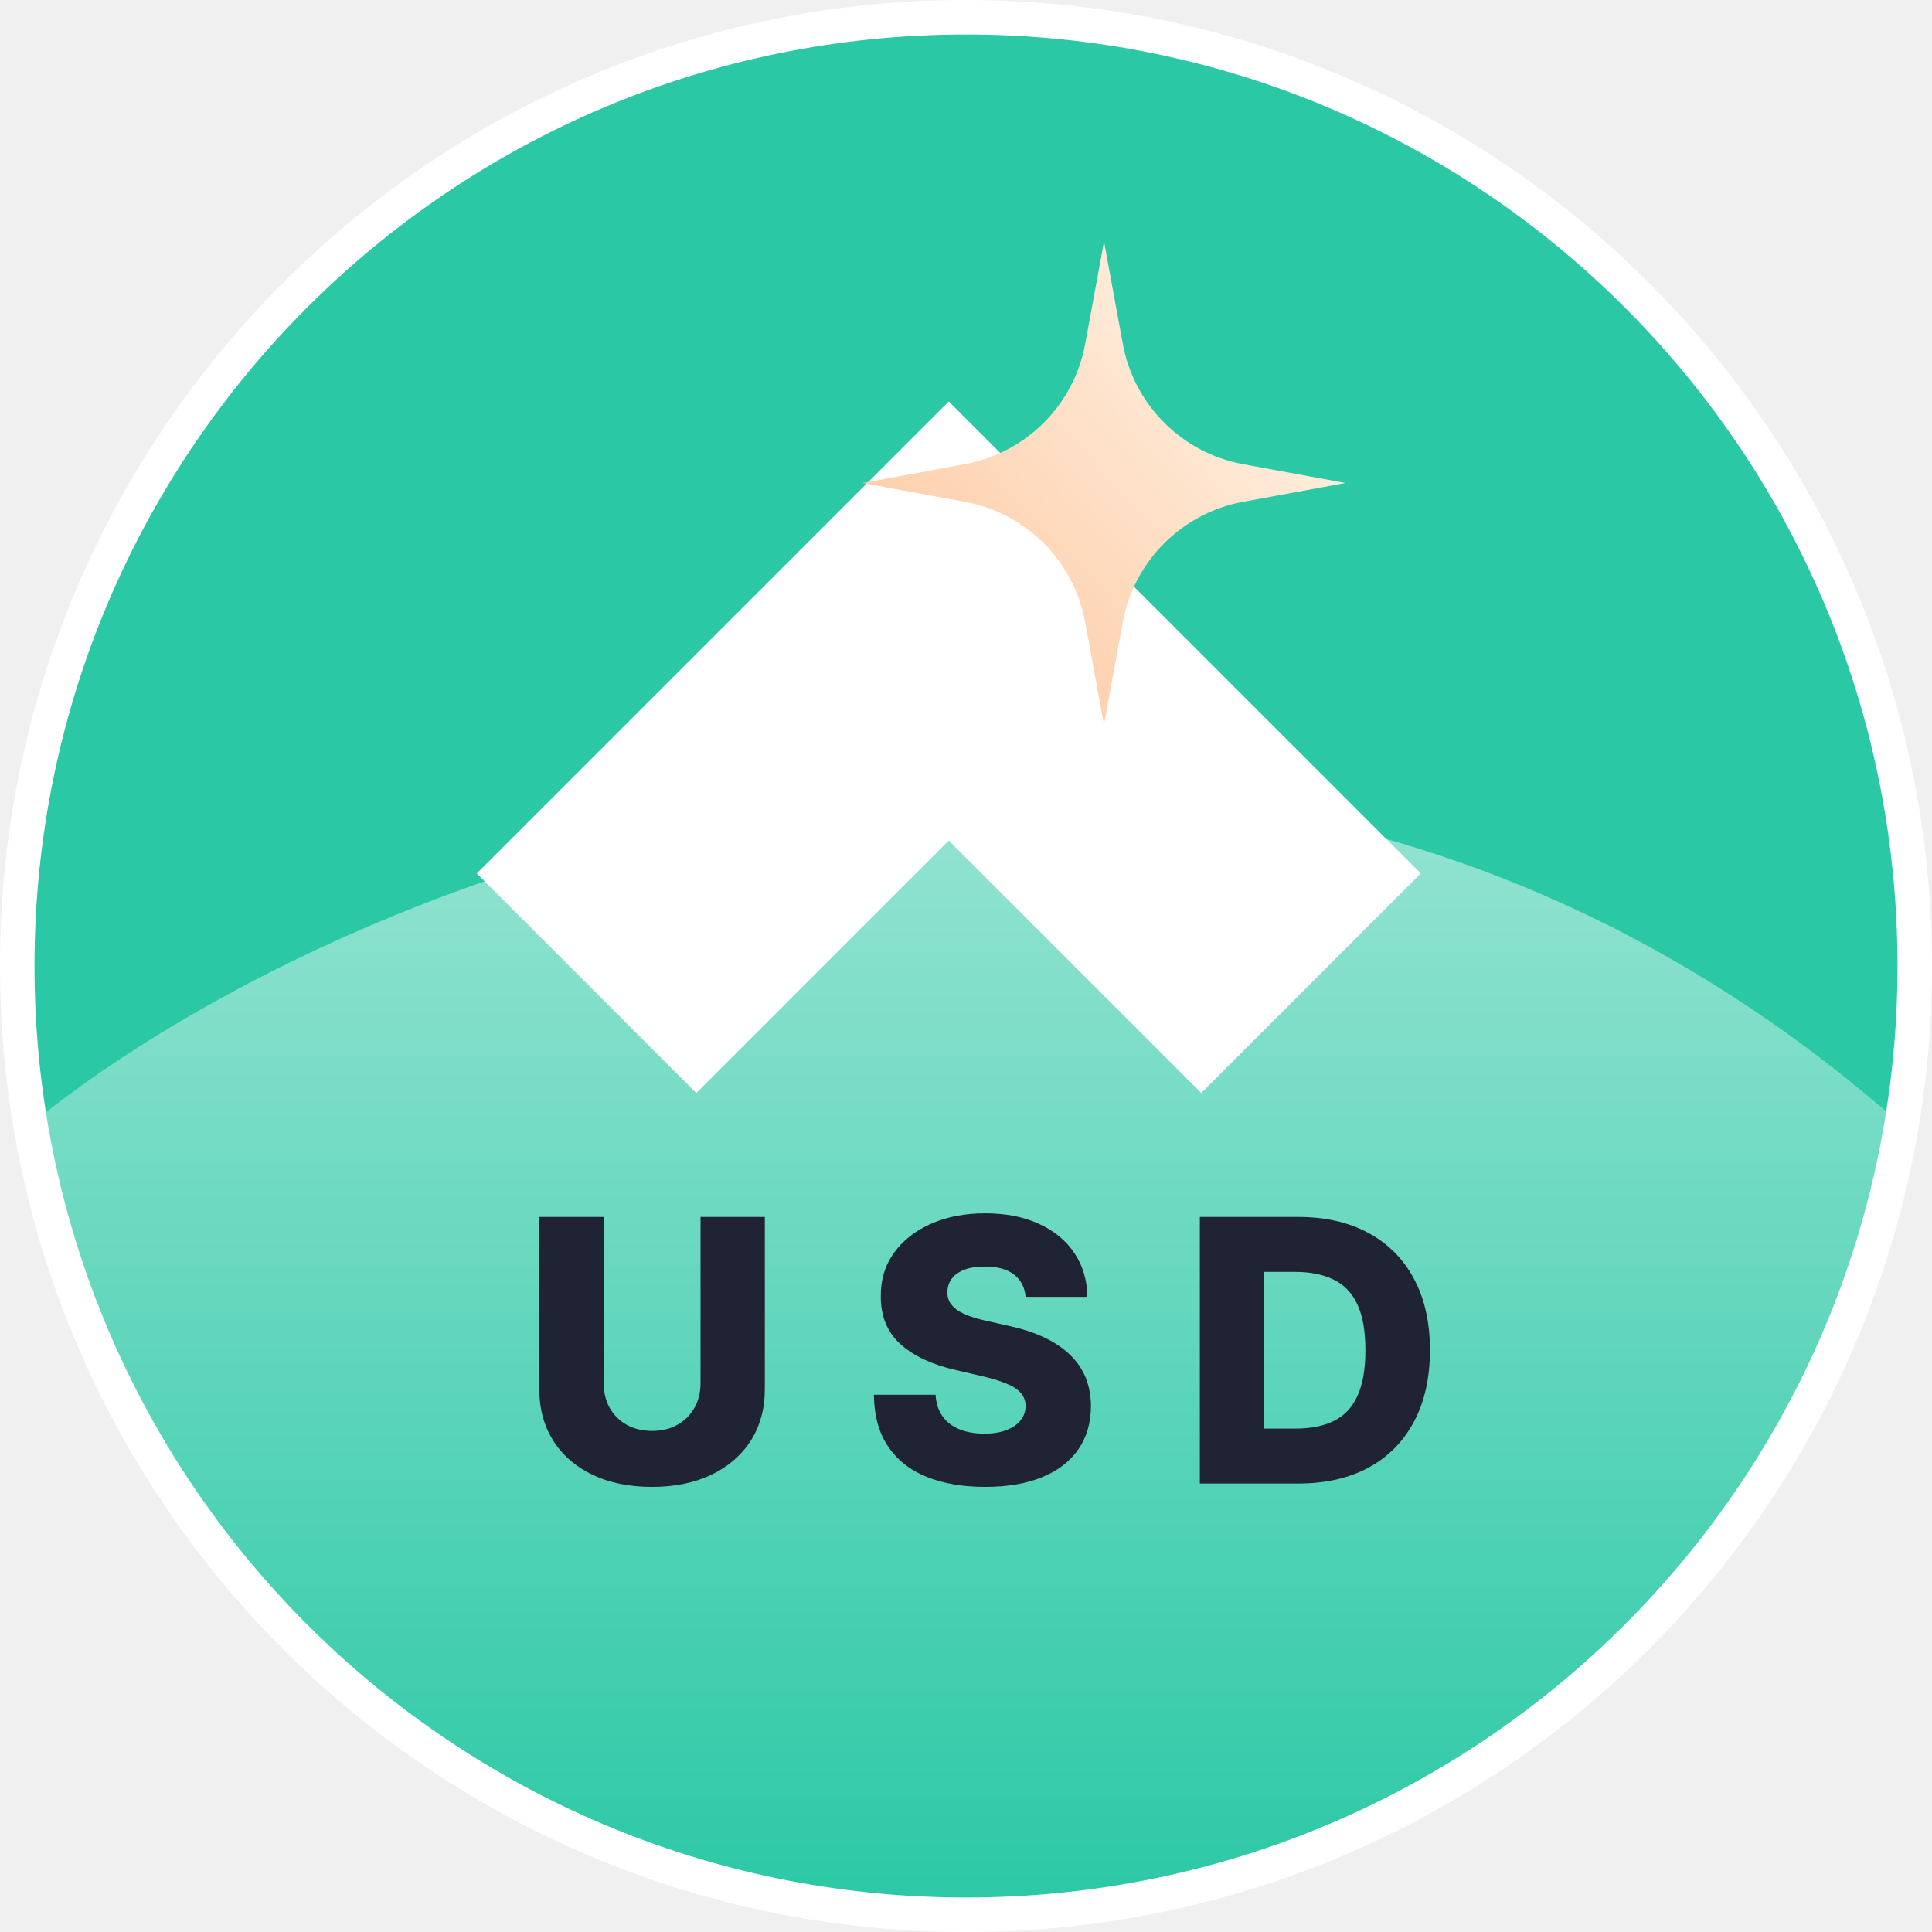
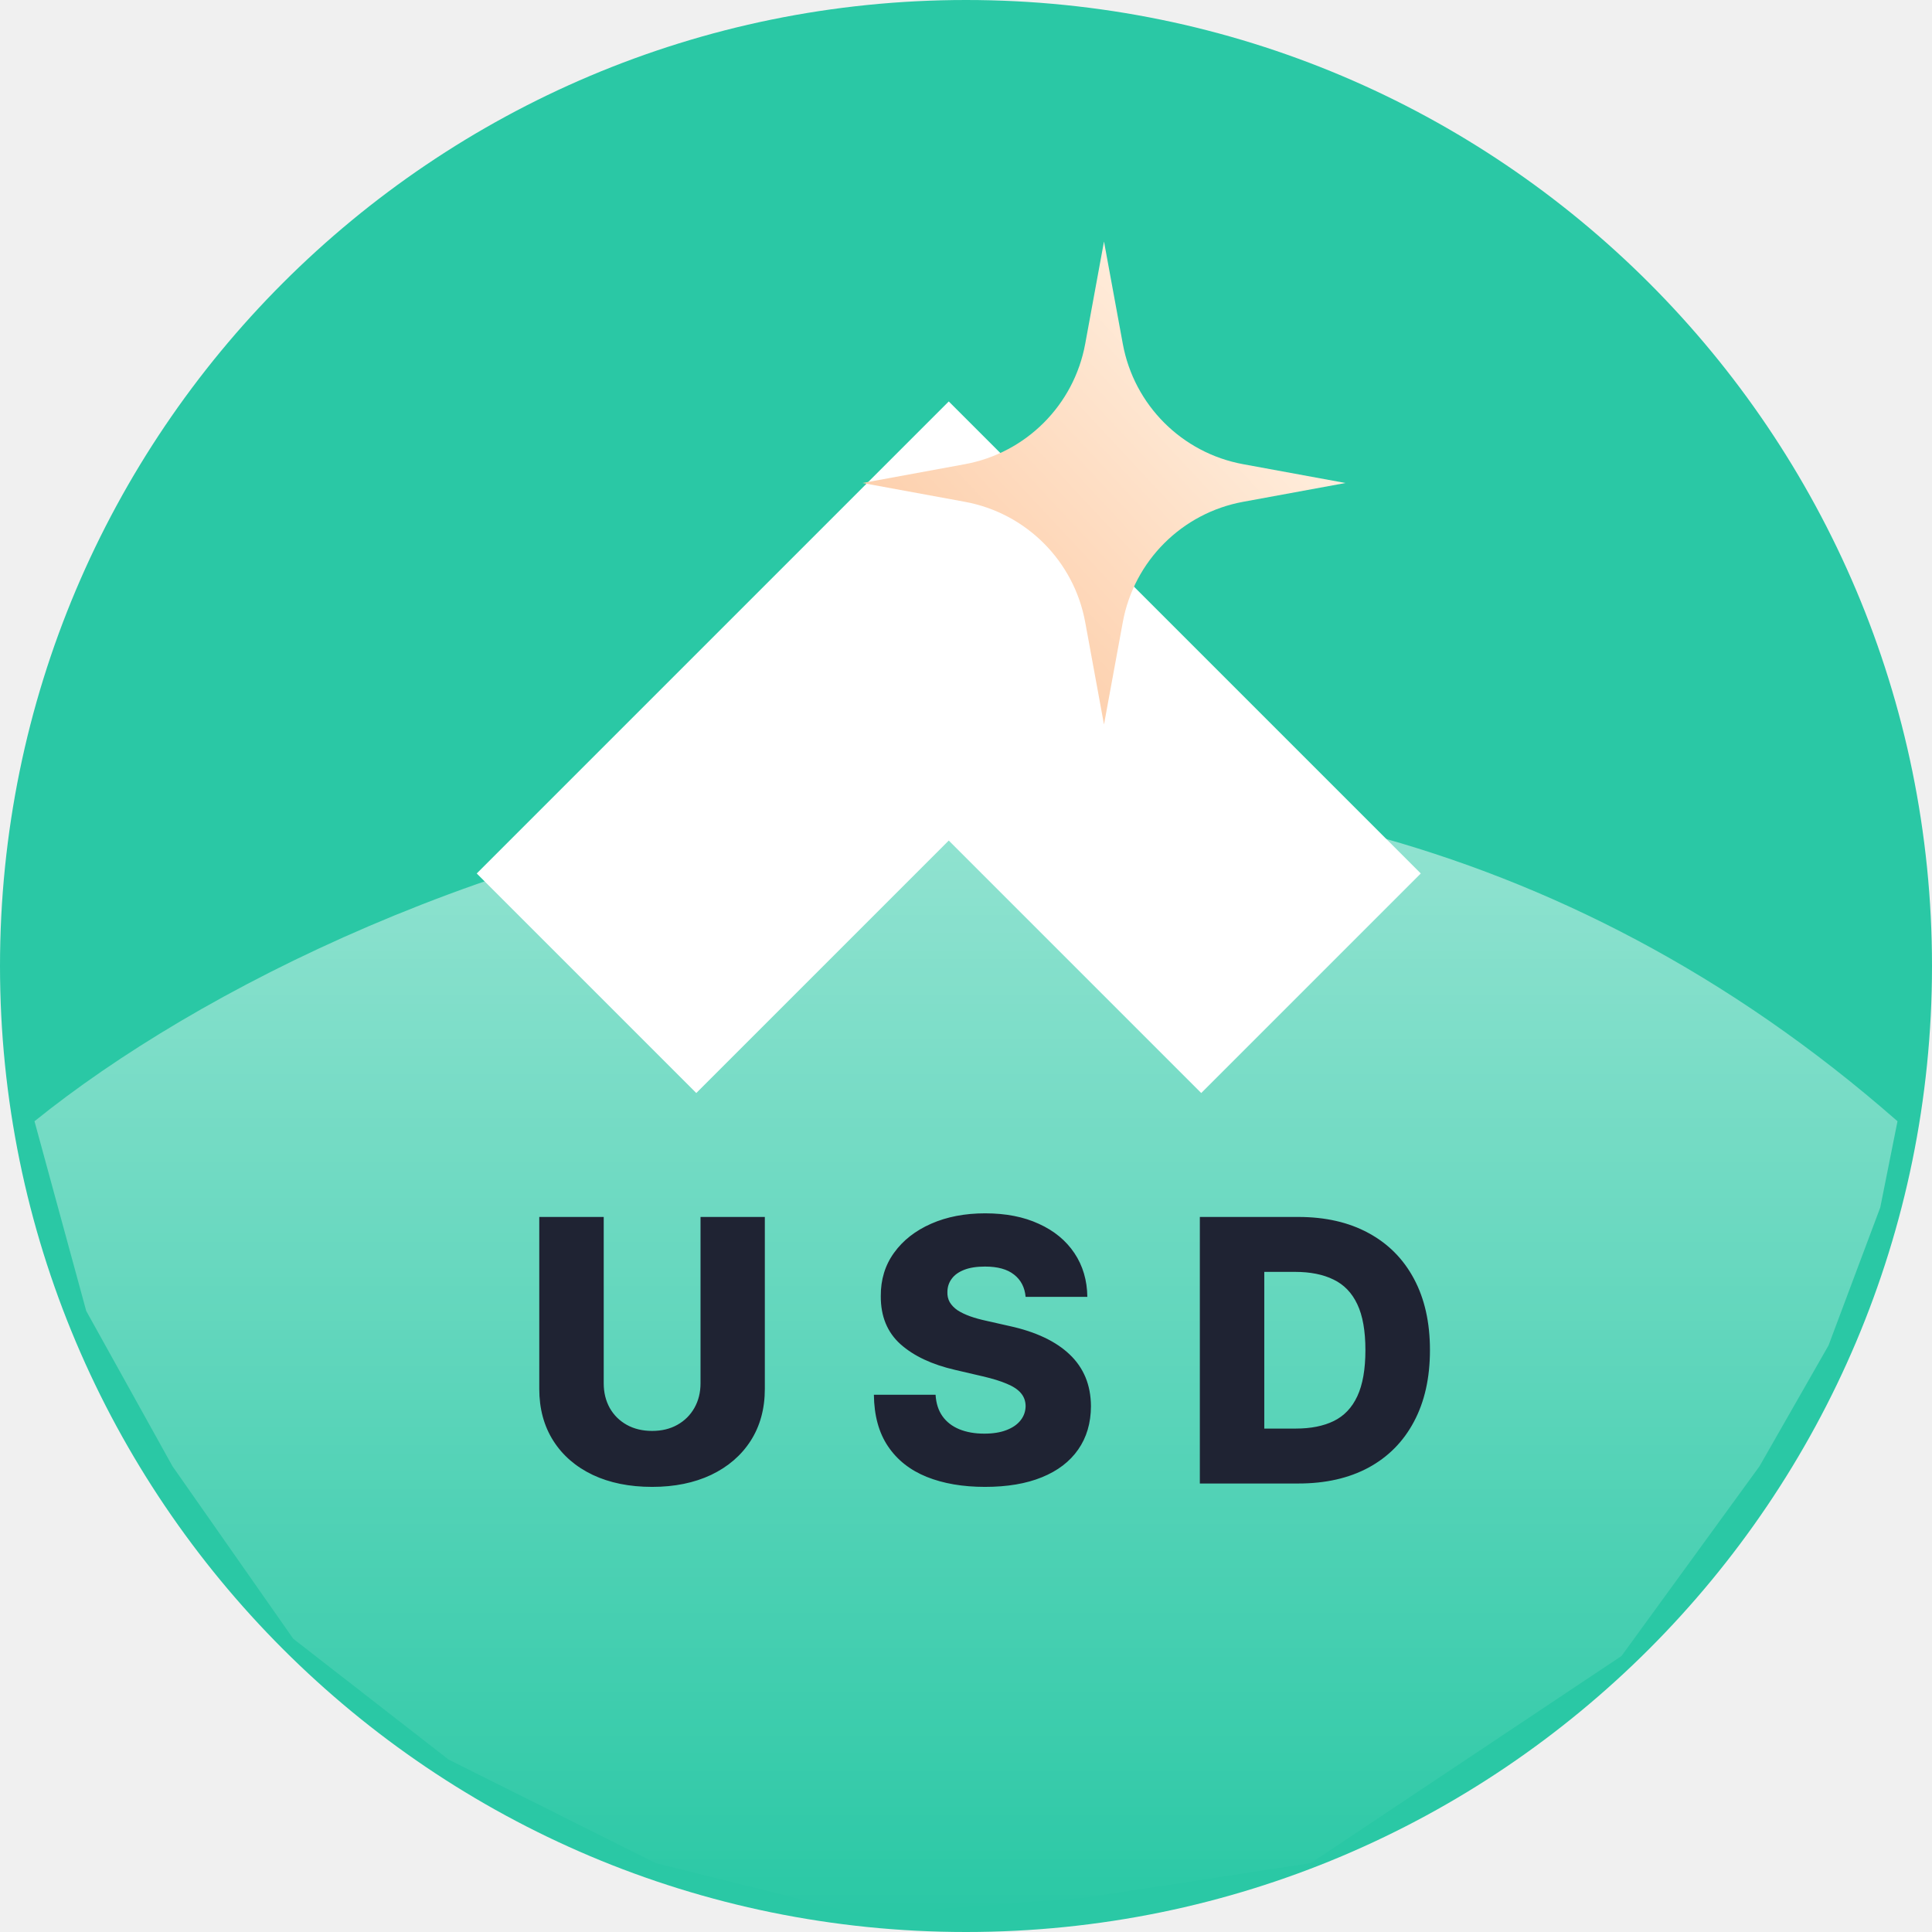
<svg xmlns="http://www.w3.org/2000/svg" width="56" height="56" viewBox="0 0 56 56" fill="none">
-   <rect x="0.5" y="0.5" width="55" height="55" rx="27.5" fill="#2AC8A5" />
-   <rect x="0.5" y="0.5" width="55" height="55" rx="27.5" stroke="white" />
+   <rect width="56" height="56" rx="28" fill="#2AC8A5" />
  <path opacity="0.5" d="M55 32.5C35.4 15.3 10.5 24.833 1 32.5L2.5 38L5 42.5L8.5 47.5L13 51L19 54L25 55.5L31.5 55L38 54L47 48L51 42.5L53 39L54.5 35L55 32.5Z" fill="url(#paint0_linear_140_3576)" />
  <path d="M17 28.5L27.5 18L38 28.5" stroke="white" stroke-width="9" />
  <path d="M32 7L32.545 9.967C32.871 11.741 34.259 13.129 36.033 13.455L39 14L36.033 14.545C34.259 14.871 32.871 16.259 32.545 18.033L32 21L31.455 18.033C31.129 16.259 29.741 14.871 27.967 14.545L25 14L27.967 13.455C29.741 13.129 31.129 11.741 31.455 9.967L32 7Z" fill="url(#paint1_linear_140_3576)" />
  <path d="M20.305 35.274H22.169V40.258C22.169 40.833 22.032 41.335 21.758 41.763C21.484 42.188 21.101 42.517 20.611 42.751C20.12 42.982 19.551 43.098 18.902 43.098C18.246 43.098 17.672 42.982 17.182 42.751C16.691 42.517 16.31 42.188 16.039 41.763C15.767 41.335 15.631 40.833 15.631 40.258V35.274H17.499V40.095C17.499 40.362 17.557 40.599 17.672 40.808C17.79 41.017 17.955 41.181 18.166 41.299C18.378 41.417 18.623 41.476 18.902 41.476C19.181 41.476 19.425 41.417 19.634 41.299C19.845 41.181 20.01 41.017 20.128 40.808C20.246 40.599 20.305 40.362 20.305 40.095V35.274ZM29.728 37.59C29.703 37.314 29.591 37.099 29.393 36.945C29.197 36.789 28.916 36.712 28.551 36.712C28.31 36.712 28.109 36.743 27.948 36.806C27.787 36.869 27.666 36.955 27.586 37.066C27.505 37.174 27.464 37.299 27.461 37.44C27.456 37.555 27.479 37.657 27.529 37.745C27.582 37.833 27.657 37.911 27.755 37.979C27.856 38.044 27.977 38.102 28.118 38.153C28.258 38.203 28.417 38.247 28.593 38.285L29.257 38.435C29.639 38.518 29.976 38.629 30.268 38.767C30.562 38.906 30.808 39.071 31.007 39.262C31.208 39.453 31.36 39.673 31.464 39.922C31.567 40.171 31.62 40.45 31.622 40.759C31.62 41.247 31.496 41.666 31.252 42.015C31.009 42.365 30.658 42.633 30.2 42.819C29.745 43.005 29.195 43.098 28.551 43.098C27.905 43.098 27.342 43.001 26.861 42.808C26.381 42.614 26.008 42.32 25.741 41.925C25.474 41.53 25.337 41.031 25.33 40.427H27.118C27.133 40.676 27.2 40.884 27.318 41.05C27.436 41.216 27.598 41.341 27.805 41.427C28.013 41.512 28.255 41.555 28.529 41.555C28.78 41.555 28.994 41.521 29.17 41.453C29.349 41.385 29.486 41.291 29.581 41.17C29.677 41.05 29.726 40.911 29.728 40.755C29.726 40.61 29.681 40.485 29.593 40.382C29.505 40.276 29.369 40.186 29.185 40.11C29.004 40.032 28.773 39.961 28.491 39.895L27.684 39.707C27.015 39.553 26.488 39.306 26.103 38.964C25.718 38.619 25.527 38.154 25.53 37.568C25.527 37.09 25.655 36.671 25.915 36.312C26.174 35.952 26.532 35.672 26.99 35.47C27.447 35.269 27.969 35.169 28.555 35.169C29.154 35.169 29.673 35.27 30.113 35.474C30.556 35.675 30.899 35.958 31.143 36.323C31.387 36.688 31.511 37.11 31.517 37.59H29.728ZM37.634 43H34.778V35.274H37.63C38.417 35.274 39.095 35.429 39.663 35.738C40.234 36.045 40.675 36.488 40.984 37.066C41.293 37.642 41.448 38.331 41.448 39.133C41.448 39.938 41.293 40.63 40.984 41.208C40.677 41.787 40.238 42.23 39.667 42.54C39.096 42.847 38.419 43 37.634 43ZM36.646 41.408H37.562C37.995 41.408 38.361 41.335 38.66 41.189C38.962 41.041 39.189 40.801 39.343 40.469C39.499 40.134 39.577 39.689 39.577 39.133C39.577 38.578 39.499 38.135 39.343 37.806C39.187 37.474 38.957 37.235 38.653 37.089C38.351 36.94 37.978 36.866 37.536 36.866H36.646V41.408Z" fill="#1F2333" />
  <defs>
    <linearGradient id="paint0_linear_140_3576" x1="28" y1="22.884" x2="28" y2="55.5" gradientUnits="userSpaceOnUse">
      <stop stop-color="white" />
      <stop offset="1" stop-color="white" stop-opacity="0" />
    </linearGradient>
    <linearGradient id="paint1_linear_140_3576" x1="36.465" y1="9.776" x2="27.655" y2="17.983" gradientUnits="userSpaceOnUse">
      <stop stop-color="#FFF0E1" />
      <stop offset="1" stop-color="#FDCEAA" />
    </linearGradient>
  </defs>
</svg>
